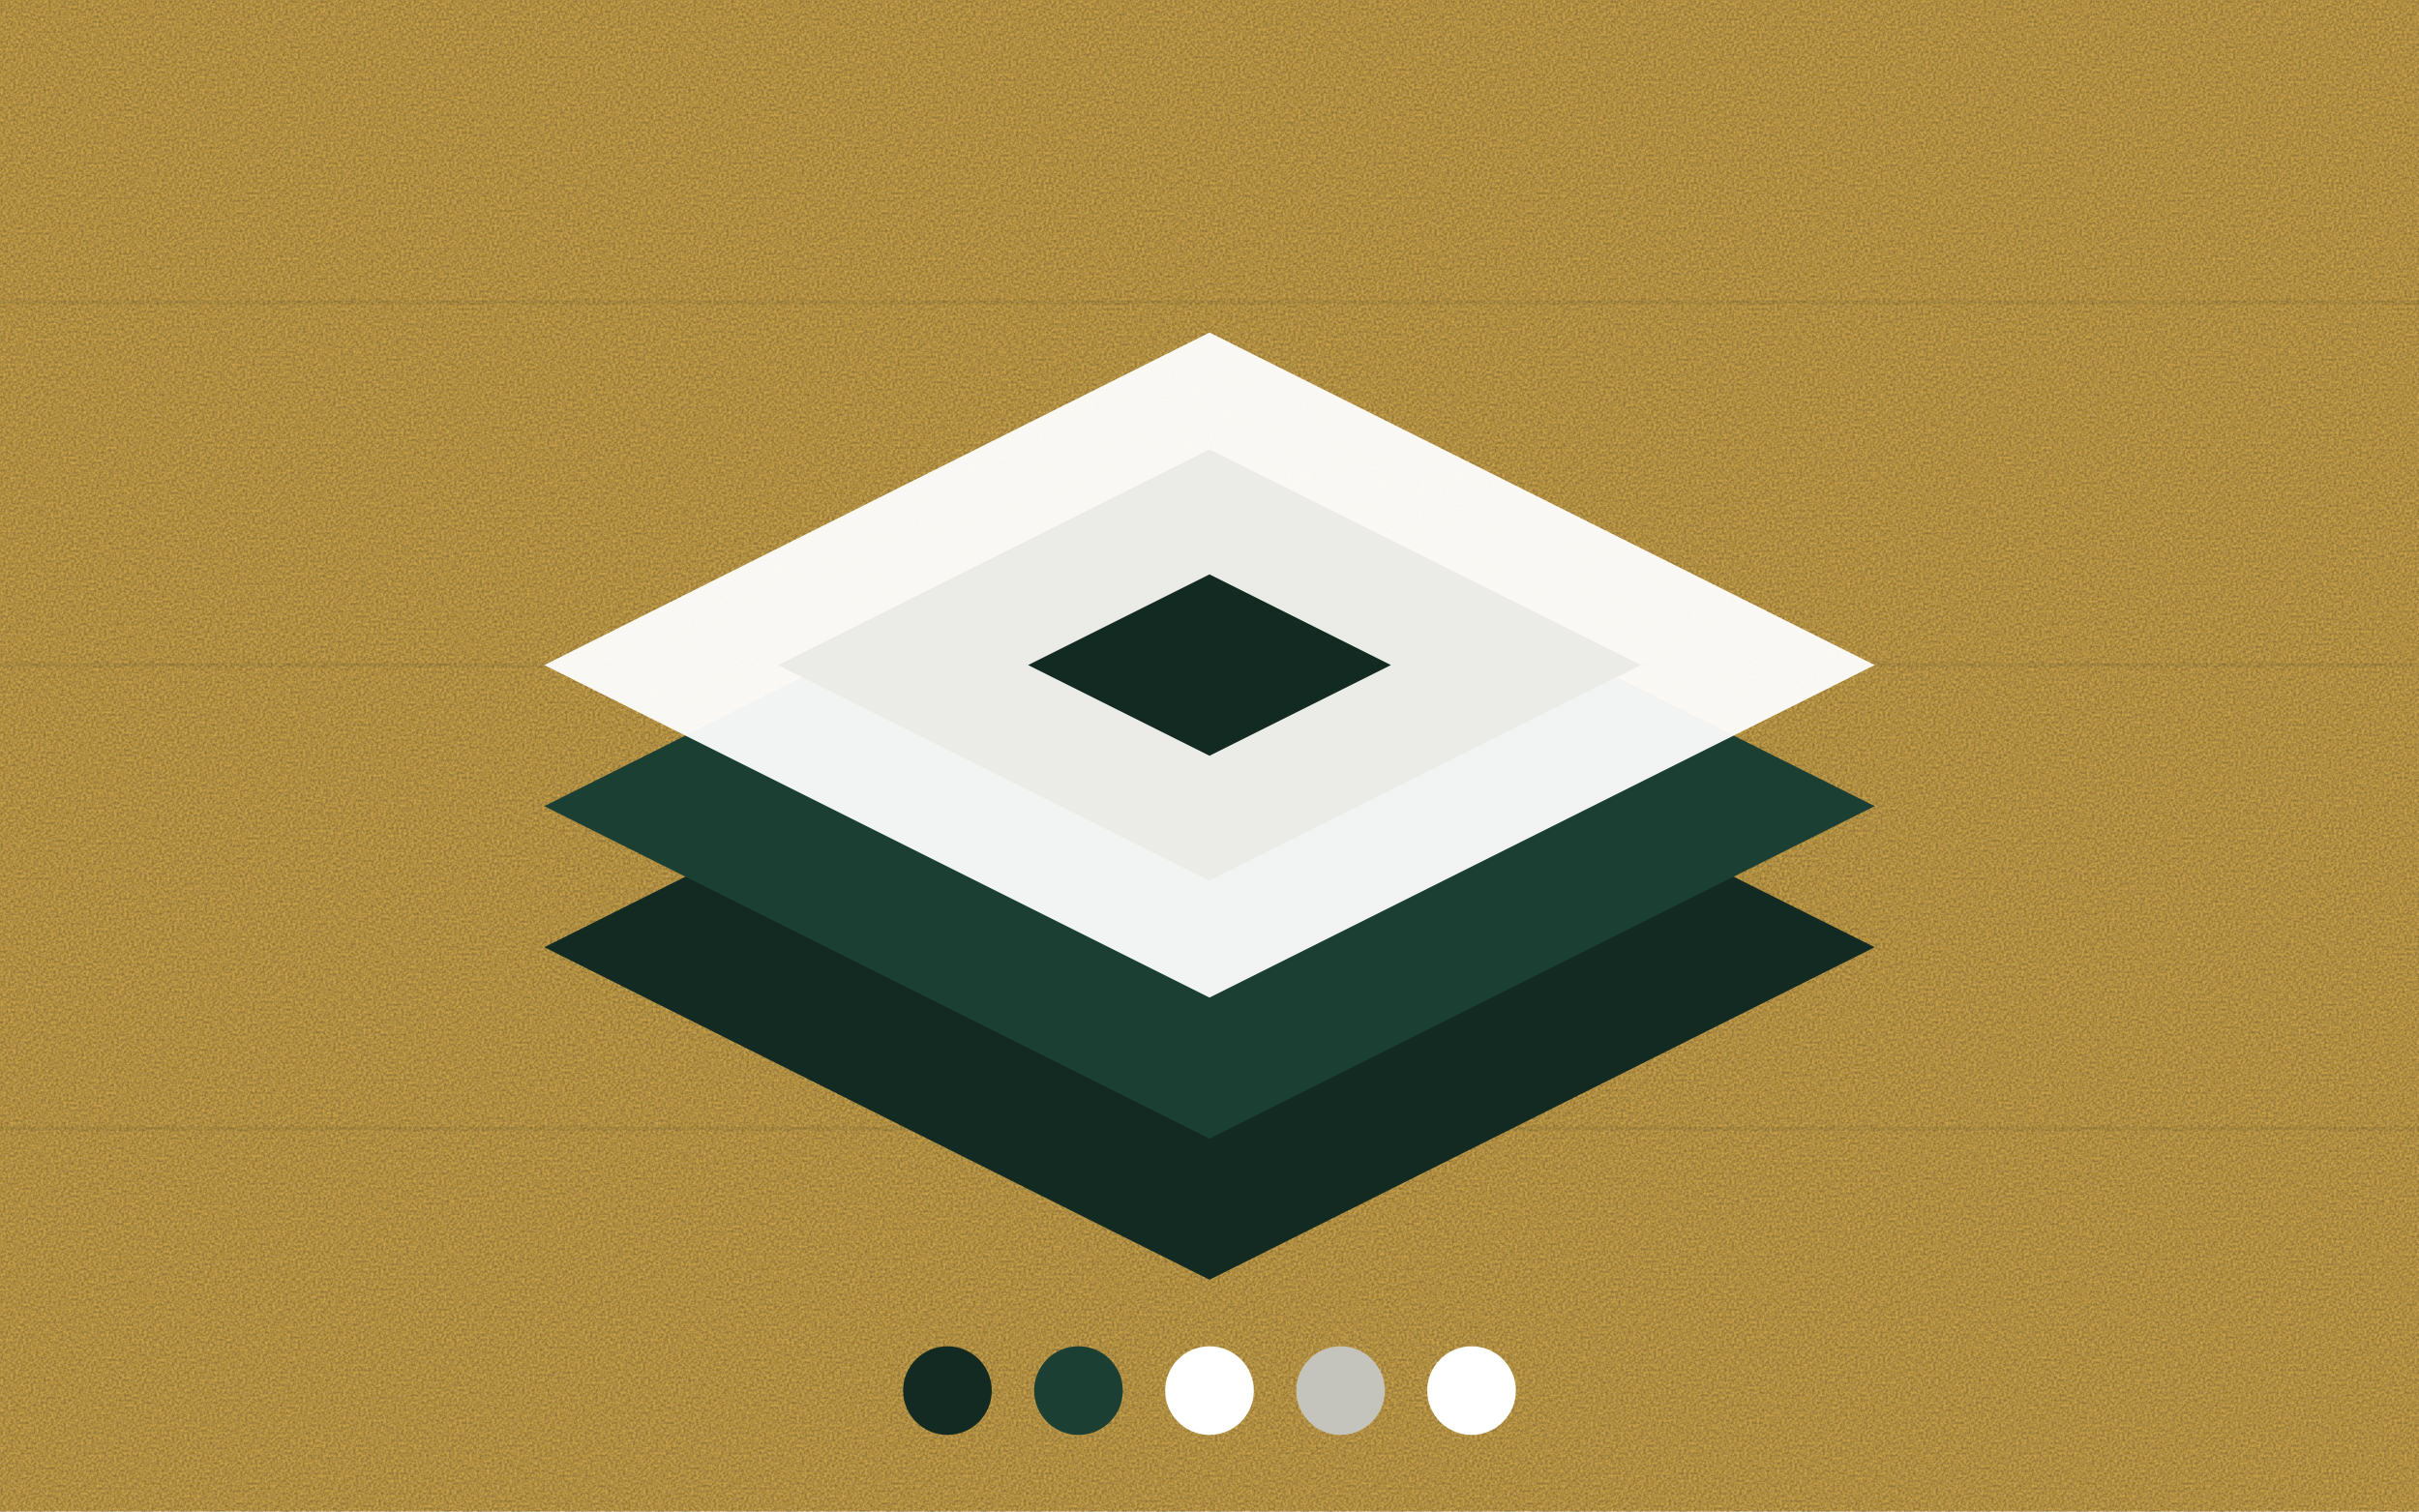
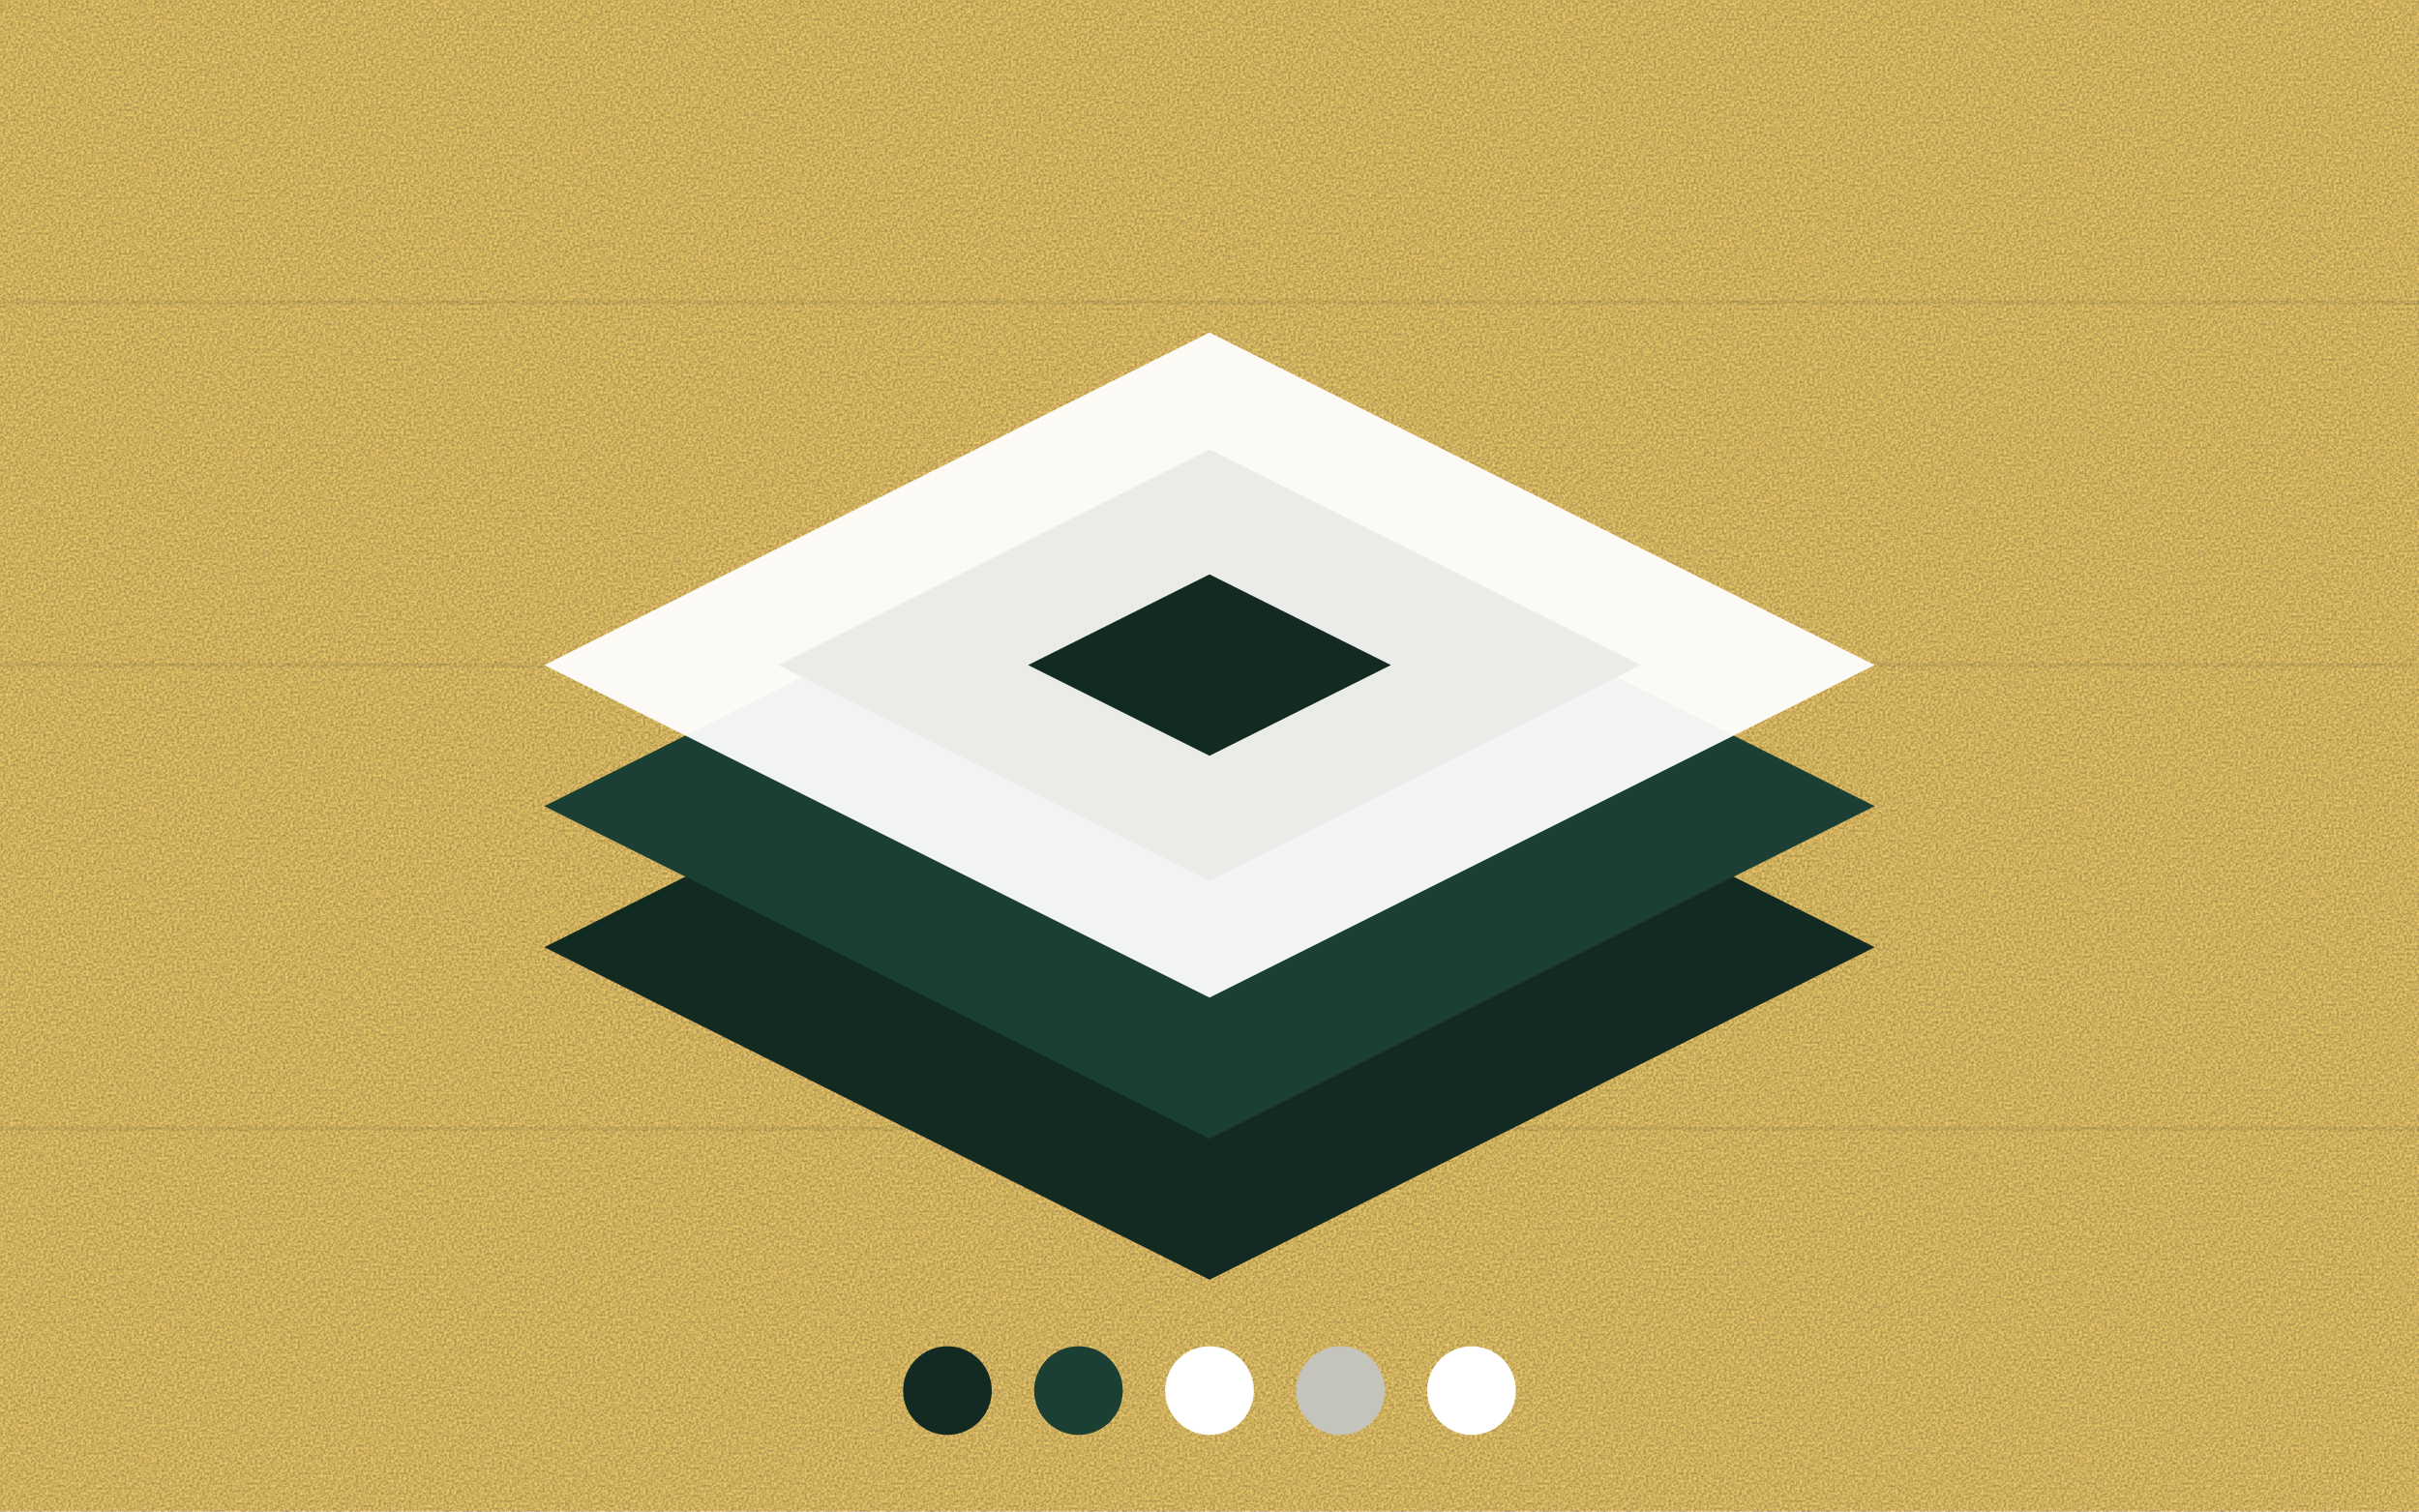
<svg xmlns="http://www.w3.org/2000/svg" viewBox="0 0 1200 750" width="1200" height="750">
  <defs>
    <linearGradient id="bg" x1="0.7" y1="0.1" x2="0.3" y2="0.9">
-       <stop offset="0" stop-color="#c9a24b" />
-       <stop offset="1" stop-color="#c9a24b" />
+       <stop offset="0" stop-color="#ecc96b" />
+       <stop offset="1" stop-color="#ecc96b" />
    </linearGradient>
    <filter id="noise" x="0" y="0" width="100%" height="100%">
      <feTurbulence type="fractalNoise" baseFrequency=".8" numOctaves="2" stitchTiles="stitch" />
      <feColorMatrix values="0 0 0 0 0 0 0 0 0 0 0 0 0 0 0 .5 0 0 0 -.12" />
    </filter>
  </defs>
  <rect width="1200" height="750" fill="url(#bg)" />
  <rect width="1200" height="750" filter="url(#noise)" />
  <line x1="0" y1="150" x2="1200" y2="150" stroke="#132a22" stroke-opacity=".08" stroke-width="2" />
  <line x1="0" y1="330" x2="1200" y2="330" stroke="#132a22" stroke-opacity=".08" stroke-width="2" />
  <line x1="0" y1="560" x2="1200" y2="560" stroke="#132a22" stroke-opacity=".08" stroke-width="2" />
  <polygon points="600,305 930,470 600,635 270,470" fill="#132a22" fill-opacity="1" />
  <polygon points="600,235 930,400 600,565 270,400" fill="#1c3f34" fill-opacity="1" />
  <polygon points="600,165 930,330 600,495 270,330" fill="#fff" fill-opacity="0.94" />
  <polygon points="600,223 814,330 600,437 386,330" fill="#ebebe8" fill-opacity="1" />
  <polygon points="600,285 690,330 600,375 510,330" fill="#132a22" fill-opacity="1" />
  <circle cx="470" cy="690" r="22" fill="#132a22" />
  <circle cx="535" cy="690" r="22" fill="#1c3f34" />
  <circle cx="600" cy="690" r="22" fill="#ffffff" />
  <circle cx="665" cy="690" r="22" fill="#c4c4bc" />
  <circle cx="730" cy="690" r="22" fill="#fff" />
</svg>
